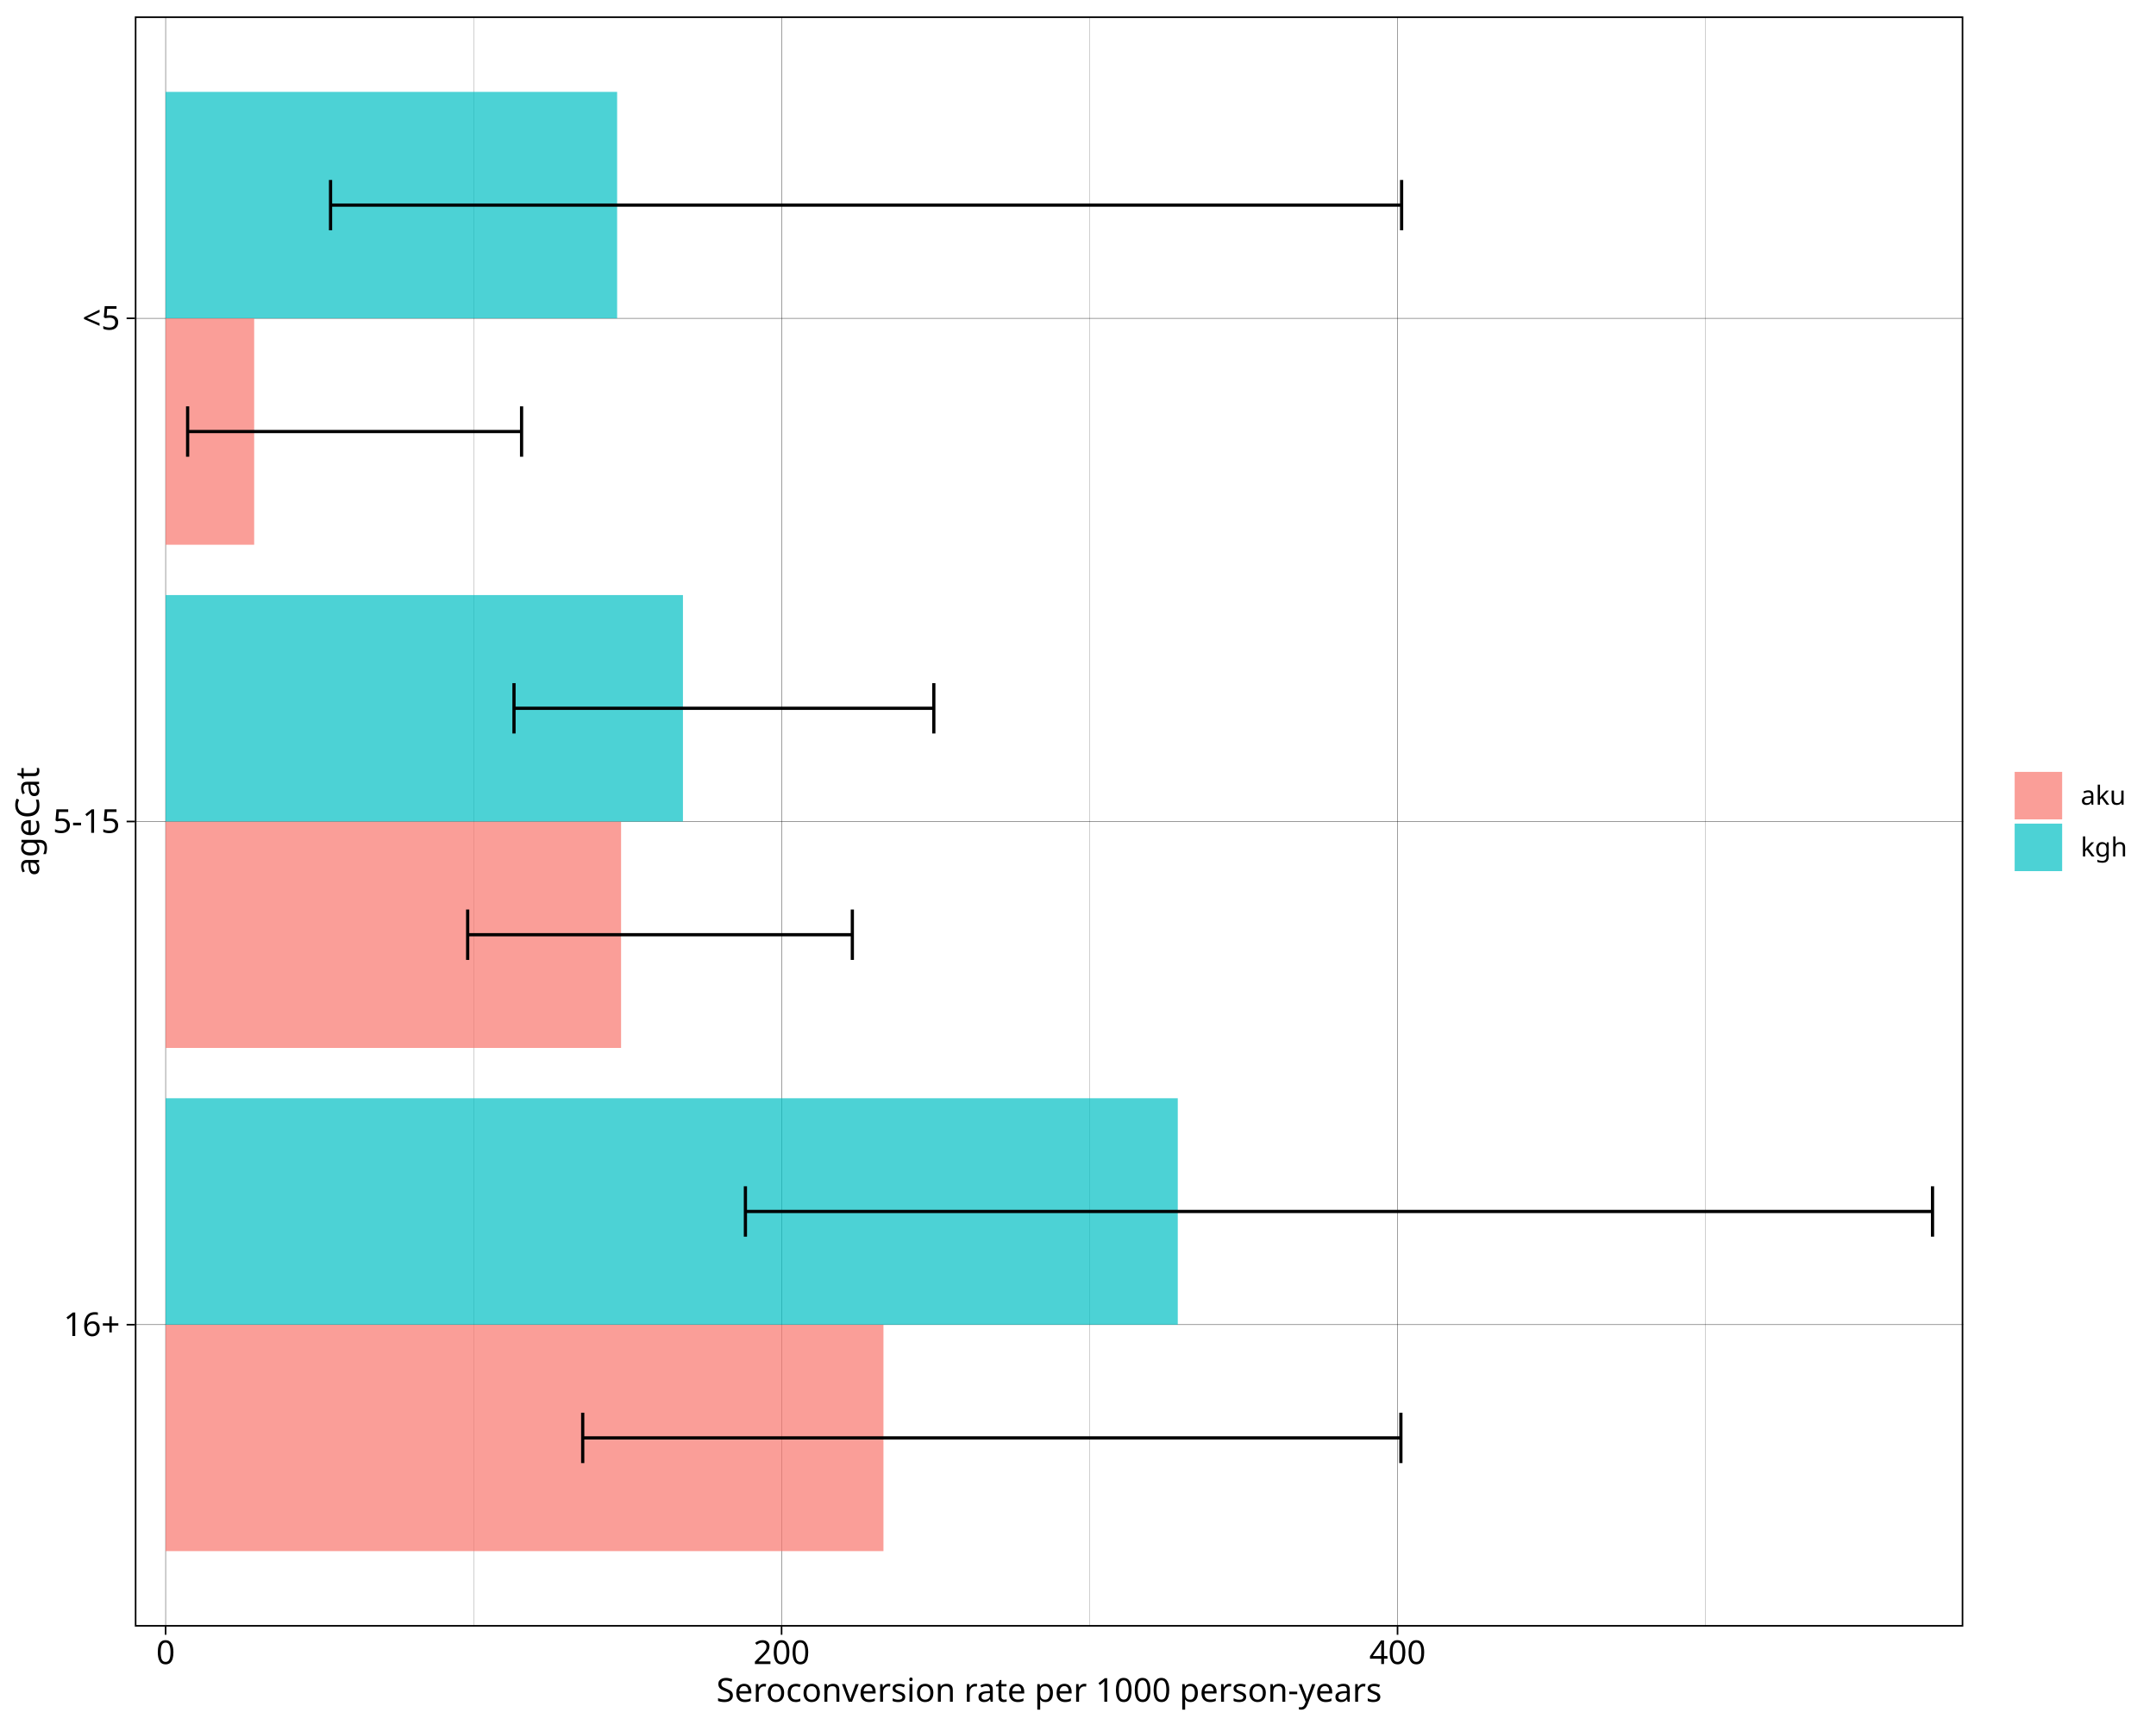
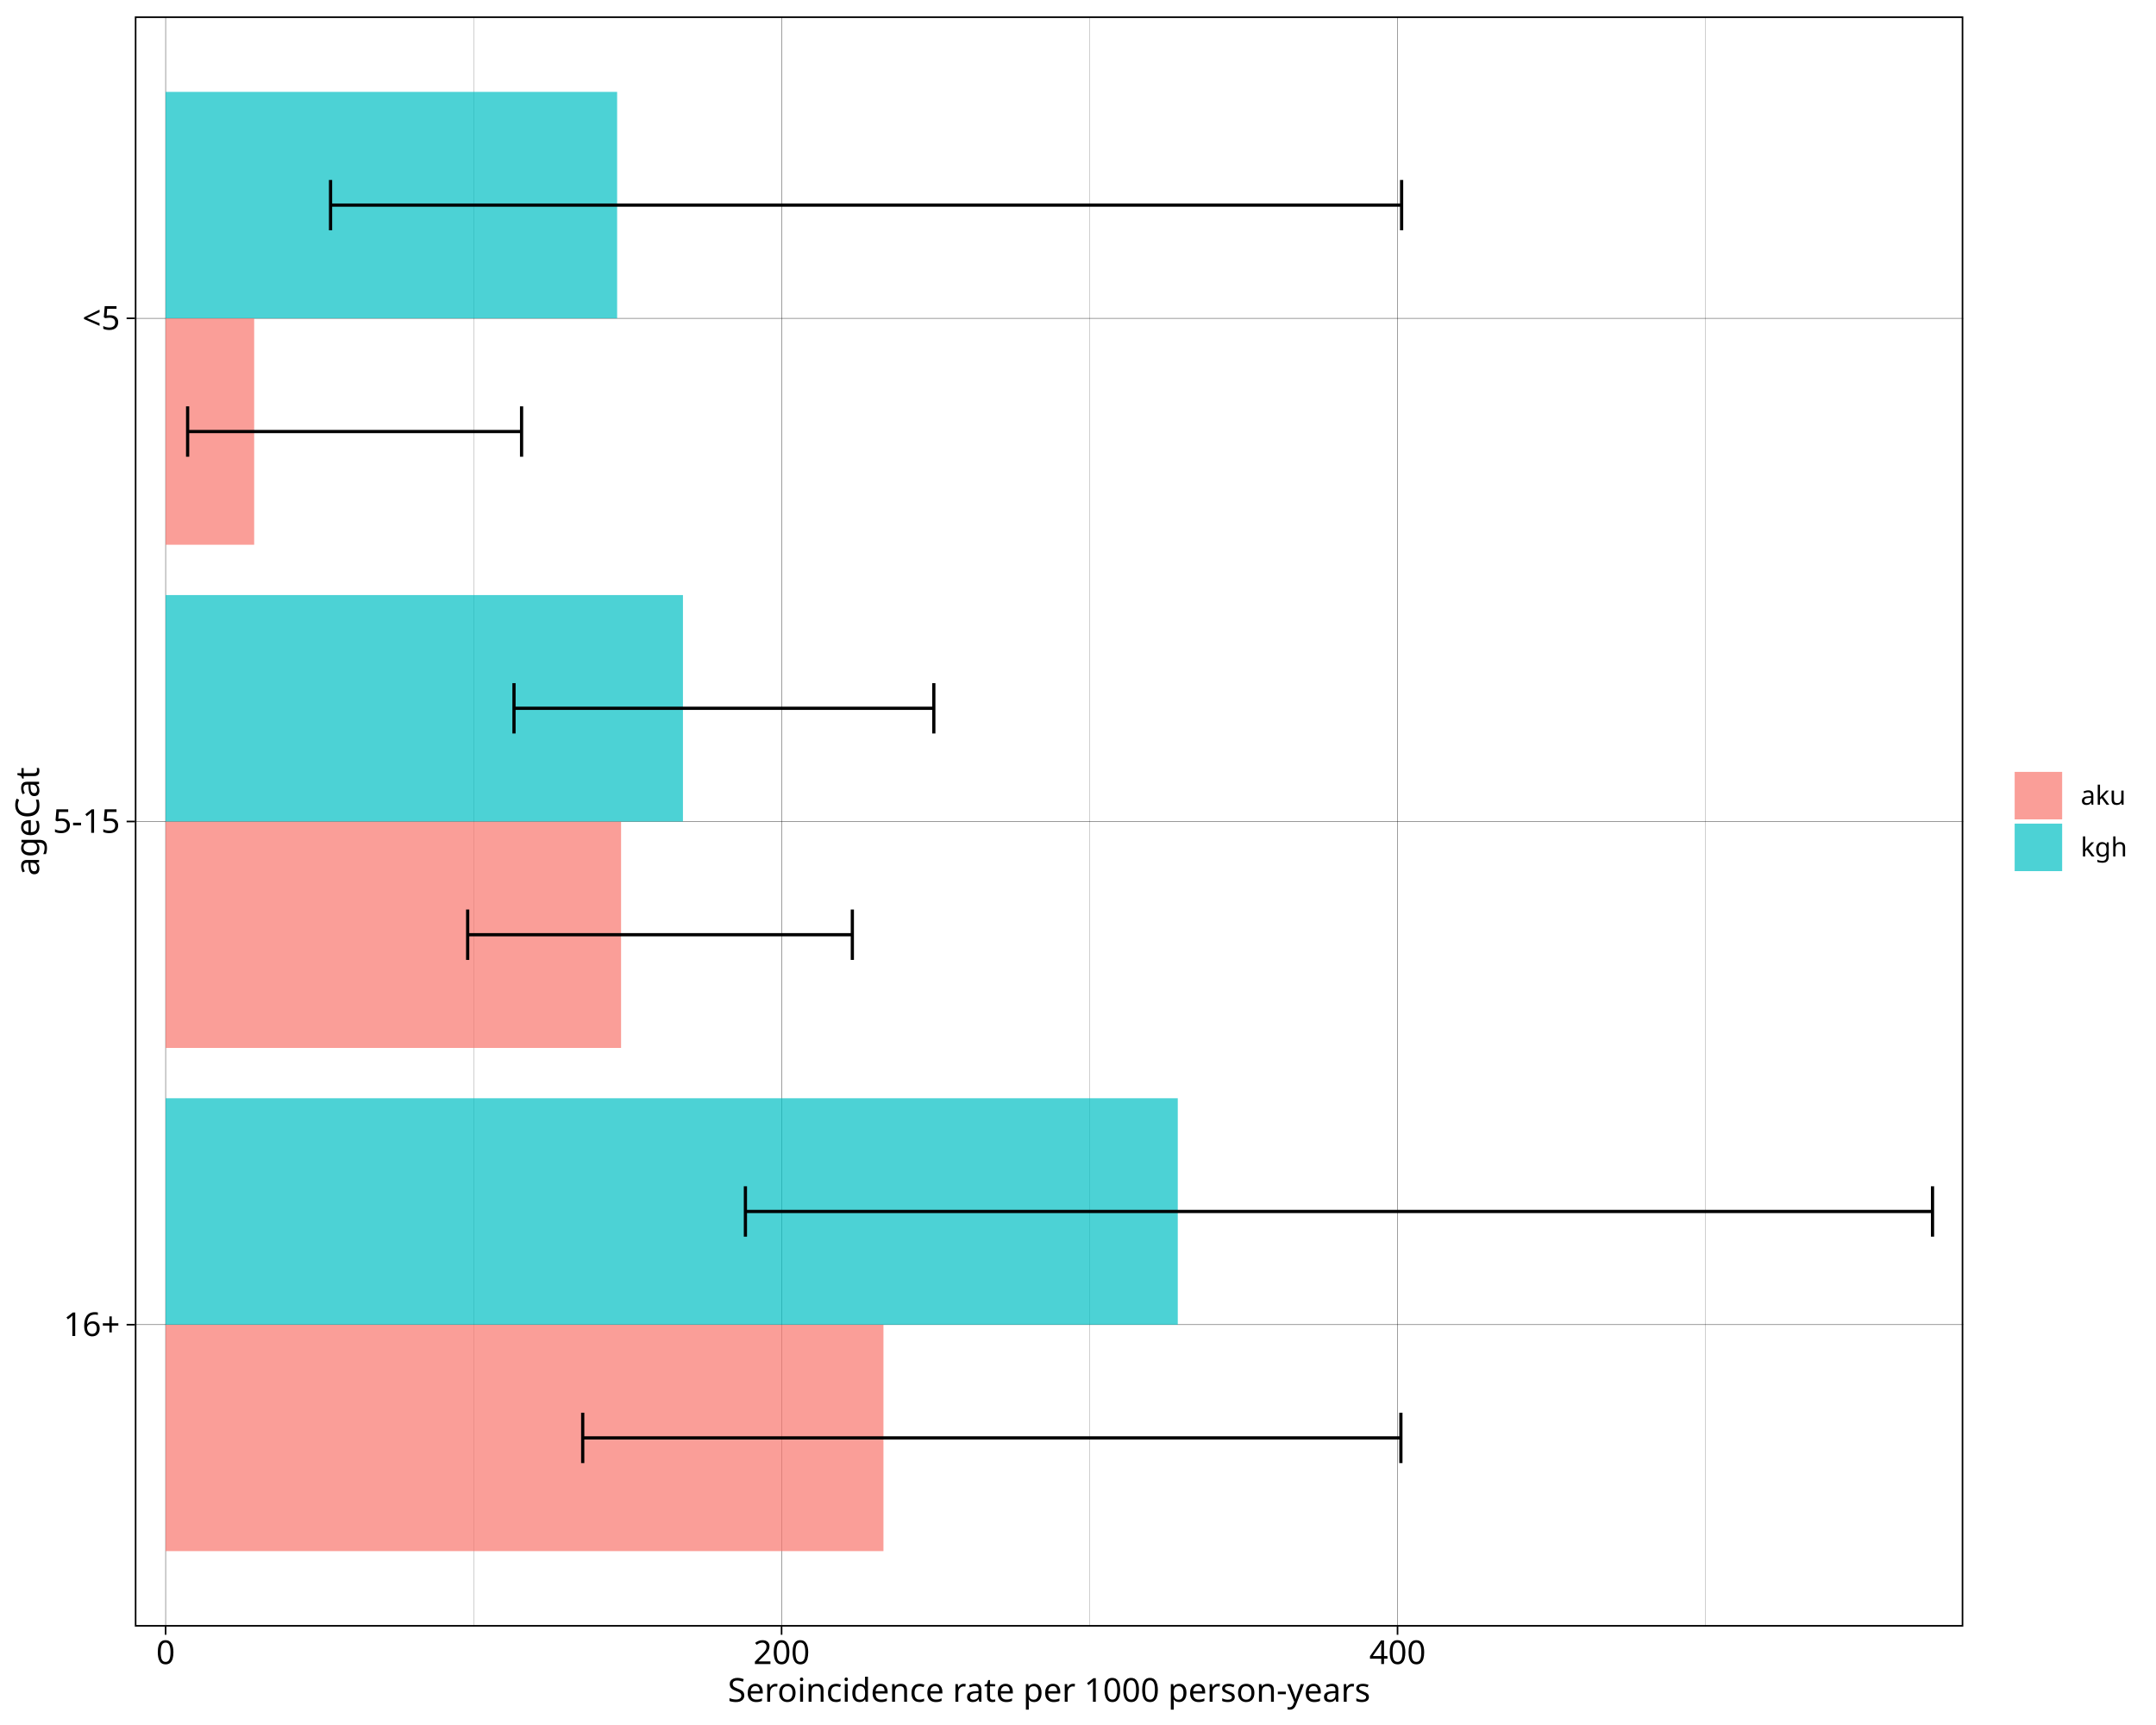
<svg xmlns="http://www.w3.org/2000/svg" class="svglite" data-engine-version="2.0" width="720.00pt" height="576.00pt" viewBox="0 0 720.00 576.00">
  <defs>
    <style type="text/css">
    .svglite line, .svglite polyline, .svglite polygon, .svglite path, .svglite rect, .svglite circle {
      fill: none;
      stroke: #000000;
      stroke-linecap: round;
      stroke-linejoin: round;
      stroke-miterlimit: 10.00;
    }
  </style>
  </defs>
  <rect width="100%" height="100%" style="stroke: none; fill: #FFFFFF;" />
  <defs>
    <clipPath id="cpMC4wMHw3MjAuMDB8MC4wMHw1NzYuMDA=">
      <rect x="0.00" y="0.00" width="720.00" height="576.00" />
    </clipPath>
  </defs>
  <g clip-path="url(#cpMC4wMHw3MjAuMDB8MC4wMHw1NzYuMDA=)">
    <rect x="0.00" y="0.00" width="720.00" height="576.00" style="stroke-width: 1.07; stroke: #FFFFFF; fill: #FFFFFF;" />
  </g>
  <defs>
    <clipPath id="cpNDUuMDJ8NjU1LjY1fDUuNDh8NTQzLjE0">
      <rect x="45.02" y="5.48" width="610.63" height="537.66" />
    </clipPath>
  </defs>
  <g clip-path="url(#cpNDUuMDJ8NjU1LjY1fDUuNDh8NTQzLjE0)">
    <rect x="45.02" y="5.48" width="610.63" height="537.66" style="stroke-width: 1.07; stroke: none; fill: #FFFFFF;" />
    <polyline points="158.16,543.14 158.16,5.48 " style="stroke-width: 0.053; stroke-linecap: butt;" />
    <polyline points="363.86,543.14 363.86,5.48 " style="stroke-width: 0.053; stroke-linecap: butt;" />
    <polyline points="569.56,543.14 569.56,5.48 " style="stroke-width: 0.053; stroke-linecap: butt;" />
    <polyline points="45.02,442.33 655.65,442.33 " style="stroke-width: 0.11; stroke-linecap: butt;" />
    <polyline points="45.02,274.31 655.65,274.31 " style="stroke-width: 0.11; stroke-linecap: butt;" />
    <polyline points="45.02,106.29 655.65,106.29 " style="stroke-width: 0.11; stroke-linecap: butt;" />
    <polyline points="55.31,543.14 55.31,5.48 " style="stroke-width: 0.11; stroke-linecap: butt;" />
    <polyline points="261.01,543.14 261.01,5.48 " style="stroke-width: 0.11; stroke-linecap: butt;" />
    <polyline points="466.71,543.14 466.71,5.48 " style="stroke-width: 0.11; stroke-linecap: butt;" />
    <rect x="55.31" y="106.29" width="29.57" height="75.61" style="stroke-width: 1.07; stroke: none; stroke-linecap: butt; stroke-linejoin: miter; fill: #F8766D; fill-opacity: 0.70;" />
    <rect x="55.31" y="274.31" width="152.10" height="75.61" style="stroke-width: 1.07; stroke: none; stroke-linecap: butt; stroke-linejoin: miter; fill: #F8766D; fill-opacity: 0.70;" />
    <rect x="55.31" y="442.33" width="239.72" height="75.61" style="stroke-width: 1.07; stroke: none; stroke-linecap: butt; stroke-linejoin: miter; fill: #F8766D; fill-opacity: 0.70;" />
    <rect x="55.31" y="30.68" width="150.78" height="75.61" style="stroke-width: 1.07; stroke: none; stroke-linecap: butt; stroke-linejoin: miter; fill: #00BFC4; fill-opacity: 0.70;" />
    <rect x="55.31" y="198.70" width="172.76" height="75.61" style="stroke-width: 1.07; stroke: none; stroke-linecap: butt; stroke-linejoin: miter; fill: #00BFC4; fill-opacity: 0.70;" />
    <rect x="55.31" y="366.72" width="338.01" height="75.61" style="stroke-width: 1.07; stroke: none; stroke-linecap: butt; stroke-linejoin: miter; fill: #00BFC4; fill-opacity: 0.70;" />
    <polyline points="174.18,152.50 174.18,135.69 " style="stroke-width: 1.07; stroke-linecap: butt;" />
    <polyline points="174.18,144.10 62.66,144.10 " style="stroke-width: 1.07; stroke-linecap: butt;" />
    <polyline points="62.66,152.50 62.66,135.69 " style="stroke-width: 1.07; stroke-linecap: butt;" />
    <polyline points="284.64,320.52 284.64,303.71 " style="stroke-width: 1.07; stroke-linecap: butt;" />
    <polyline points="284.64,312.11 156.18,312.11 " style="stroke-width: 1.07; stroke-linecap: butt;" />
    <polyline points="156.18,320.52 156.18,303.71 " style="stroke-width: 1.07; stroke-linecap: butt;" />
    <polyline points="467.83,488.54 467.83,471.73 " style="stroke-width: 1.07; stroke-linecap: butt;" />
    <polyline points="467.83,480.13 194.60,480.13 " style="stroke-width: 1.07; stroke-linecap: butt;" />
    <polyline points="194.60,488.54 194.60,471.73 " style="stroke-width: 1.07; stroke-linecap: butt;" />
    <polyline points="468.07,76.89 468.07,60.09 " style="stroke-width: 1.07; stroke-linecap: butt;" />
    <polyline points="468.07,68.49 110.39,68.49 " style="stroke-width: 1.07; stroke-linecap: butt;" />
    <polyline points="110.39,76.89 110.39,60.09 " style="stroke-width: 1.07; stroke-linecap: butt;" />
    <polyline points="311.85,244.91 311.85,228.11 " style="stroke-width: 1.07; stroke-linecap: butt;" />
    <polyline points="311.85,236.51 171.65,236.51 " style="stroke-width: 1.07; stroke-linecap: butt;" />
    <polyline points="171.65,244.91 171.65,228.11 " style="stroke-width: 1.07; stroke-linecap: butt;" />
    <polyline points="645.37,412.93 645.37,396.12 " style="stroke-width: 1.07; stroke-linecap: butt;" />
    <polyline points="645.37,404.53 248.93,404.53 " style="stroke-width: 1.07; stroke-linecap: butt;" />
    <polyline points="248.93,412.93 248.93,396.12 " style="stroke-width: 1.07; stroke-linecap: butt;" />
    <rect x="45.02" y="5.48" width="610.63" height="537.66" style="stroke-width: 1.07;" />
  </g>
  <g clip-path="url(#cpMC4wMHw3MjAuMDB8MC4wMHw1NzYuMDA=)">
    <text x="40.09" y="446.12" text-anchor="end" style="font-size: 11.00px; font-family: sans;" textLength="18.66px" lengthAdjust="spacingAndGlyphs">16+</text>
    <text x="40.09" y="278.10" text-anchor="end" style="font-size: 11.00px; font-family: sans;" textLength="22.02px" lengthAdjust="spacingAndGlyphs">5-15</text>
    <text x="40.09" y="110.08" text-anchor="end" style="font-size: 11.00px; font-family: sans;" textLength="12.55px" lengthAdjust="spacingAndGlyphs">&lt;5</text>
    <polyline points="42.28,442.33 45.02,442.33 " style="stroke-width: 0.53; stroke-linecap: butt;" />
    <polyline points="42.28,274.31 45.02,274.31 " style="stroke-width: 0.53; stroke-linecap: butt;" />
    <polyline points="42.28,106.29 45.02,106.29 " style="stroke-width: 0.53; stroke-linecap: butt;" />
    <polyline points="55.31,545.88 55.31,543.14 " style="stroke-width: 0.53; stroke-linecap: butt;" />
    <polyline points="261.01,545.88 261.01,543.14 " style="stroke-width: 0.53; stroke-linecap: butt;" />
    <polyline points="466.71,545.88 466.71,543.14 " style="stroke-width: 0.53; stroke-linecap: butt;" />
    <text x="55.31" y="555.64" text-anchor="middle" style="font-size: 11.00px; font-family: sans;" textLength="6.12px" lengthAdjust="spacingAndGlyphs">0</text>
    <text x="261.01" y="555.64" text-anchor="middle" style="font-size: 11.00px; font-family: sans;" textLength="18.35px" lengthAdjust="spacingAndGlyphs">200</text>
    <text x="466.71" y="555.64" text-anchor="middle" style="font-size: 11.00px; font-family: sans;" textLength="18.35px" lengthAdjust="spacingAndGlyphs">400</text>
-     <text x="350.34" y="568.24" text-anchor="middle" style="font-size: 11.00px; font-family: sans;" textLength="212.21px" lengthAdjust="spacingAndGlyphs">Seroconversion rate per 1000 person-years</text>
+     <text x="350.34" y="568.24" text-anchor="middle" style="font-size: 11.00px; font-family: sans;" textLength="205.48px" lengthAdjust="spacingAndGlyphs">Seroincidence rate per 1000 person-years</text>
    <text transform="translate(13.05,274.31) rotate(-90)" text-anchor="middle" style="font-size: 11.00px; font-family: sans;" textLength="35.47px" lengthAdjust="spacingAndGlyphs">ageCat</text>
    <rect x="666.61" y="251.55" width="47.91" height="45.52" style="stroke-width: 1.07; stroke: none; fill: #FFFFFF;" />
    <rect x="672.09" y="257.03" width="17.28" height="17.28" style="stroke-width: 1.07; stroke: none; fill: #FFFFFF;" />
    <rect x="672.80" y="257.74" width="15.86" height="15.86" style="stroke-width: 1.07; stroke: none; stroke-linecap: butt; stroke-linejoin: miter; fill: #F8766D; fill-opacity: 0.70;" />
    <rect x="672.09" y="274.31" width="17.28" height="17.28" style="stroke-width: 1.07; stroke: none; fill: #FFFFFF;" />
    <rect x="672.80" y="275.02" width="15.86" height="15.86" style="stroke-width: 1.07; stroke: none; stroke-linecap: butt; stroke-linejoin: miter; fill: #00BFC4; fill-opacity: 0.70;" />
    <text x="694.85" y="268.70" style="font-size: 8.80px; font-family: sans;" textLength="14.19px" lengthAdjust="spacingAndGlyphs">aku</text>
    <text x="694.85" y="285.98" style="font-size: 8.80px; font-family: sans;" textLength="14.19px" lengthAdjust="spacingAndGlyphs">kgh</text>
  </g>
</svg>
